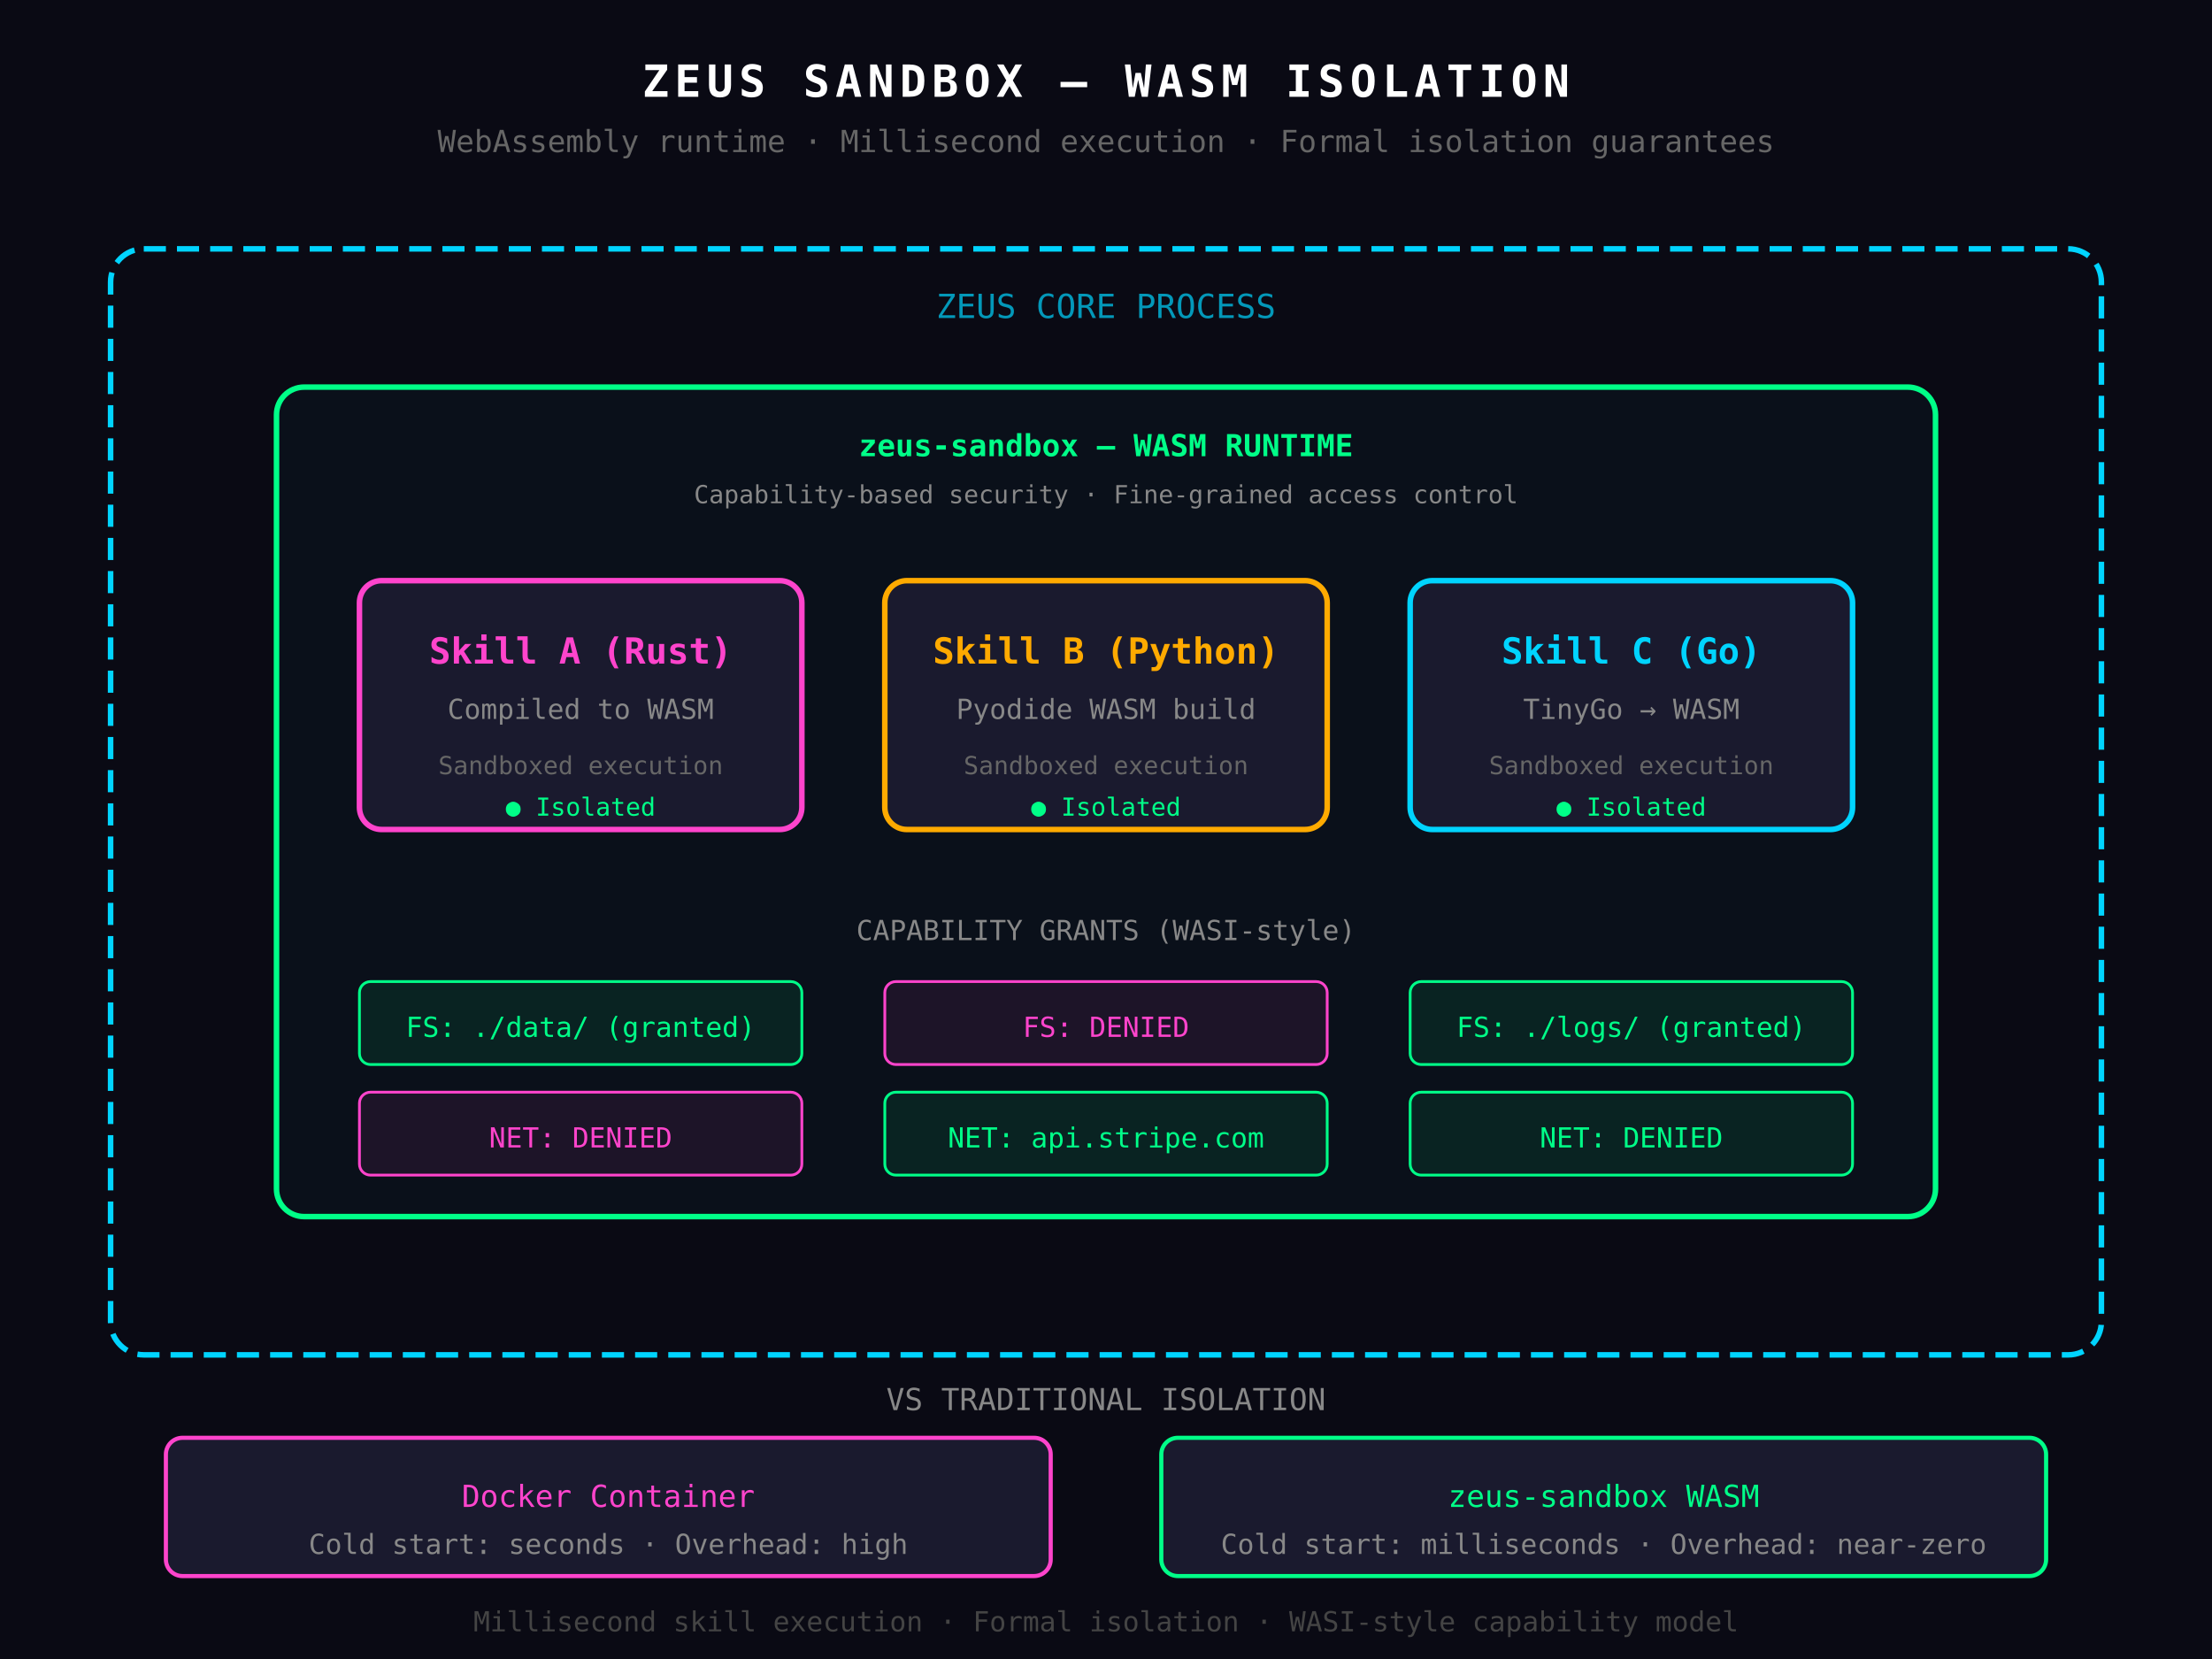
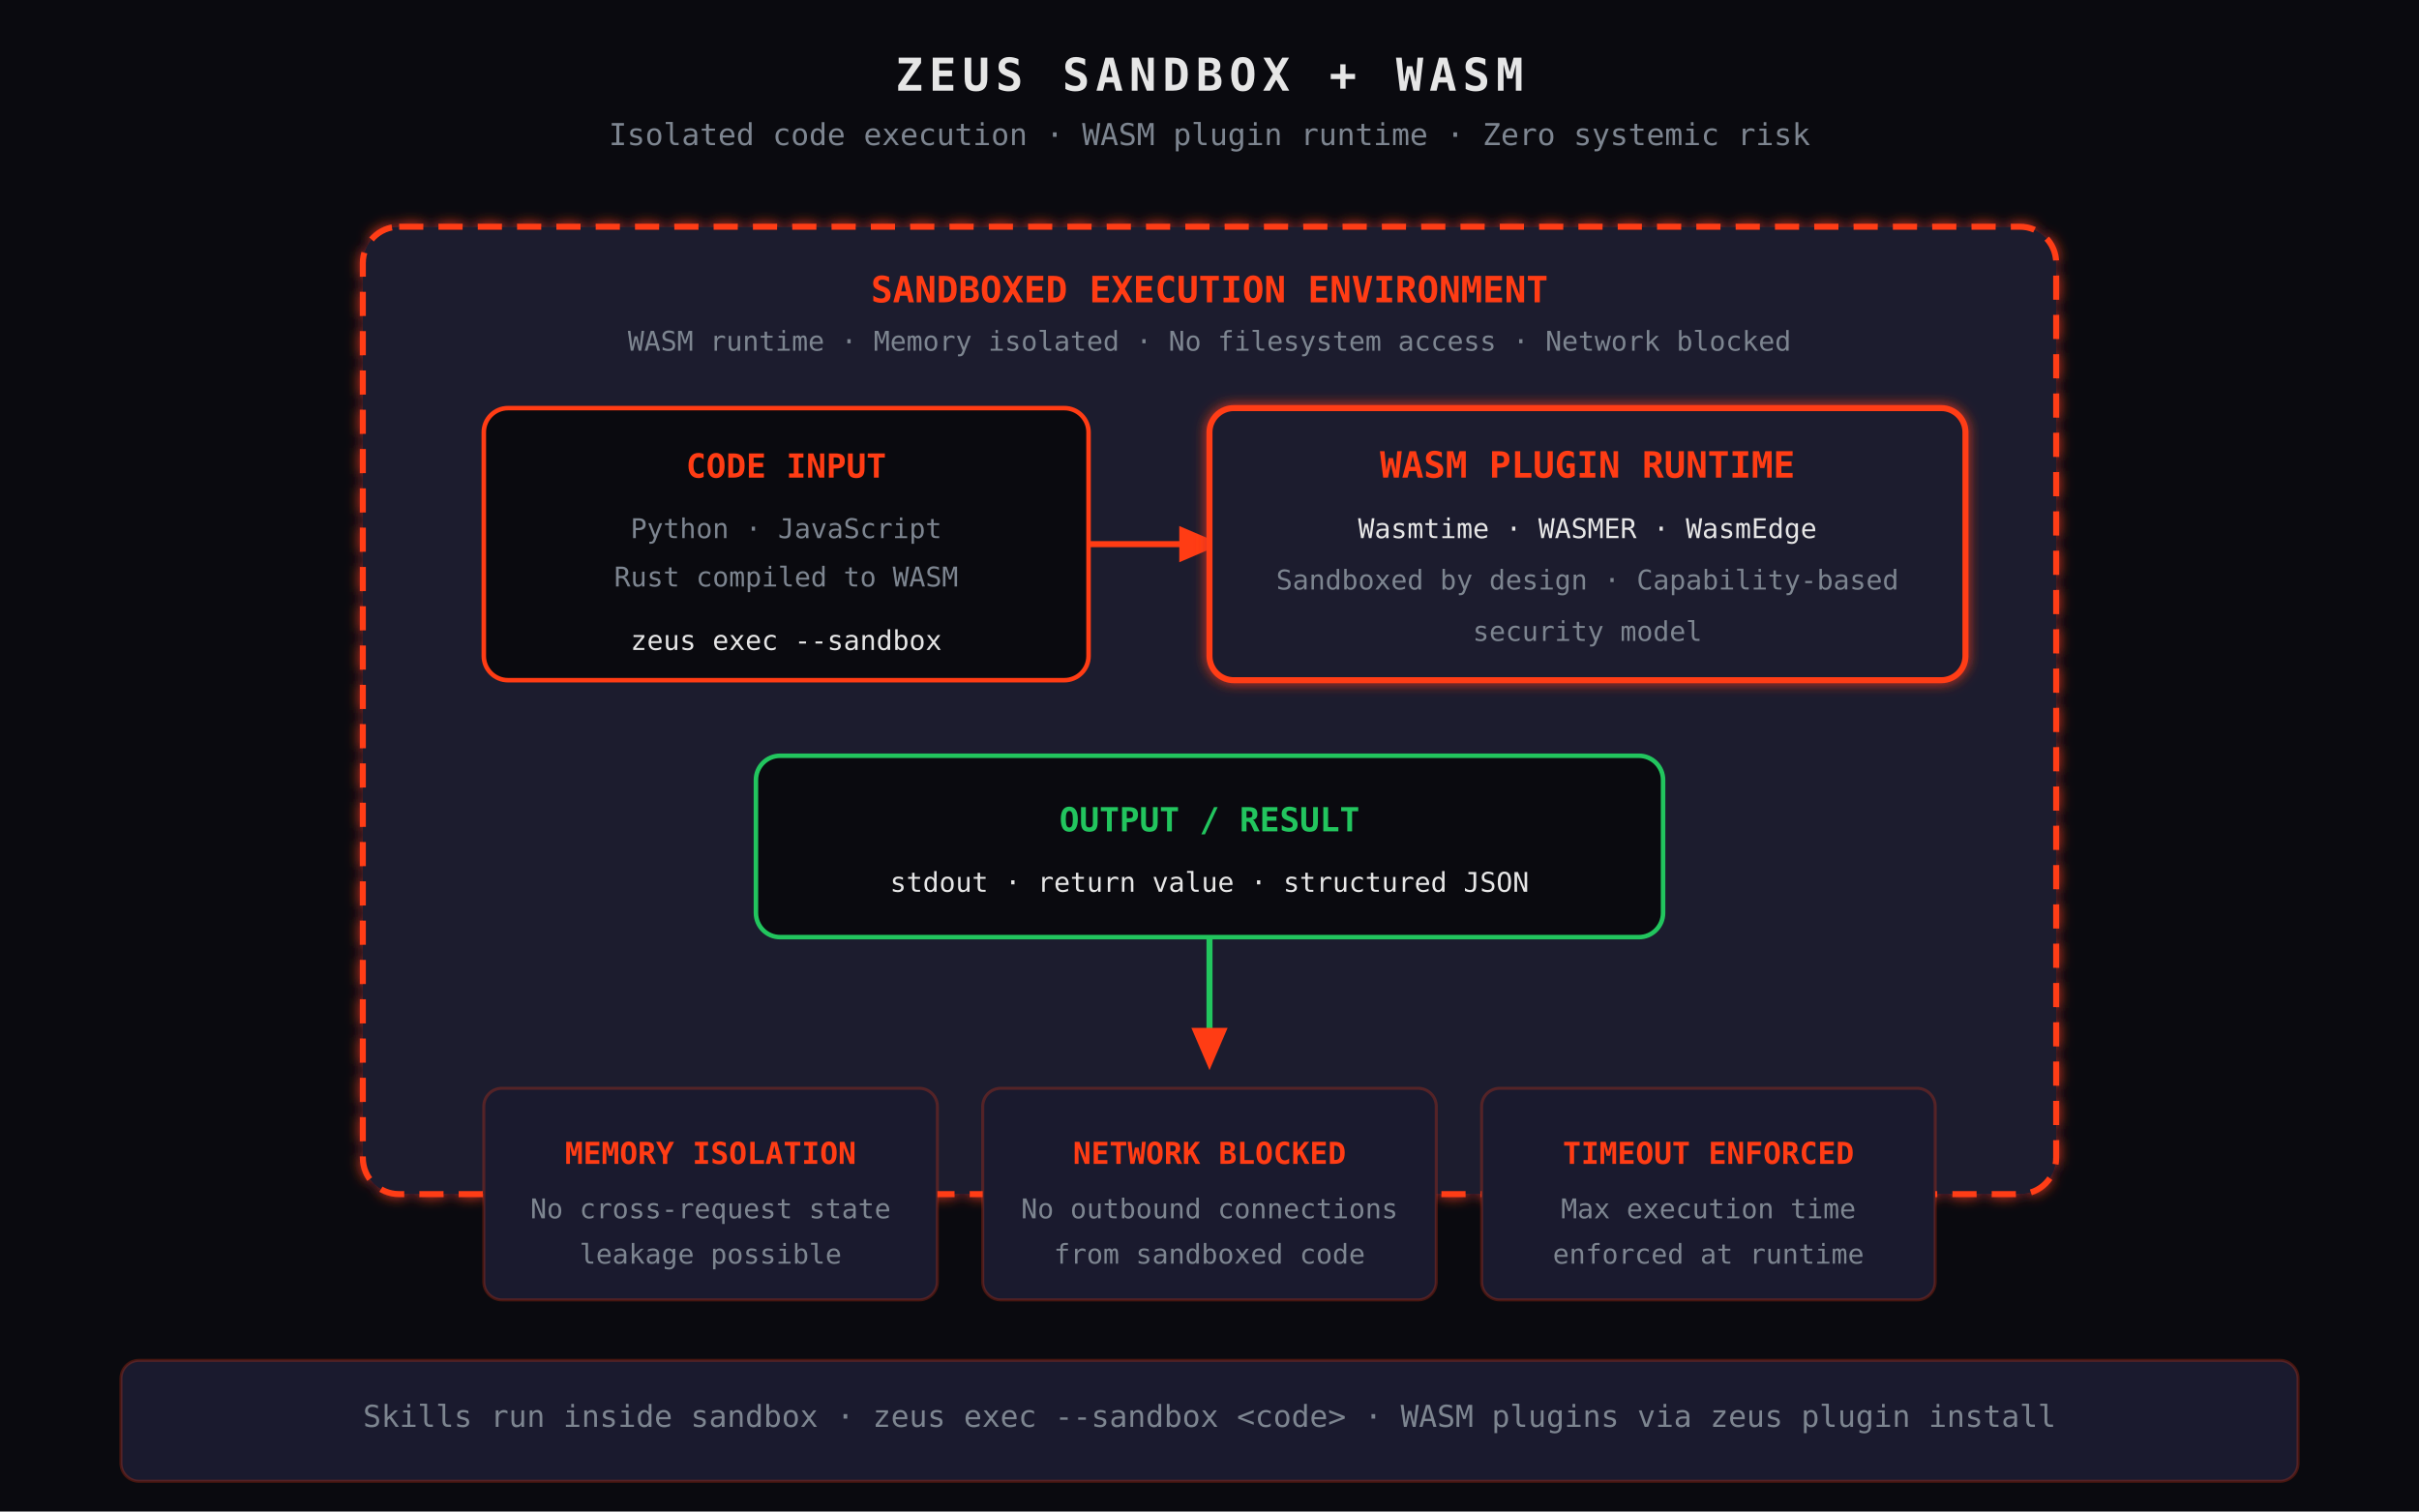
- <svg xmlns="http://www.w3.org/2000/svg" viewBox="0 0 800 600">
+ <svg xmlns="http://www.w3.org/2000/svg" viewBox="0 0 800 500">
  <defs>
-     <filter id="glow10">
+     <filter id="glow" x="-20%" y="-20%" width="140%" height="140%">
      <feGaussianBlur stdDeviation="2" result="coloredBlur" />
      <feMerge>
        <feMergeNode in="coloredBlur" />
        <feMergeNode in="SourceGraphic" />
      </feMerge>
    </filter>
+     <marker id="arrow" markerWidth="7" markerHeight="7" refX="5" refY="3" orient="auto">
+       <path d="M0,0 L0,6 L7,3 z" fill="#ff3c14" />
+     </marker>
  </defs>
-   <rect width="800" height="600" fill="#0a0a14" />
-   <text x="400" y="35" text-anchor="middle" fill="#ffffff" font-family="monospace" font-size="16" font-weight="bold" letter-spacing="2">ZEUS SANDBOX — WASM ISOLATION</text>
-   <text x="400" y="55" text-anchor="middle" fill="#666" font-family="monospace" font-size="11">WebAssembly runtime · Millisecond execution · Formal isolation guarantees</text>
-   <rect x="40" y="90" width="720" height="400" rx="12" fill="none" stroke="#00d4ff" stroke-width="2" stroke-dasharray="8,4" />
-   <text x="400" y="115" text-anchor="middle" fill="#00d4ff" font-family="monospace" font-size="12" opacity="0.7">ZEUS CORE PROCESS</text>
-   <rect x="100" y="140" width="600" height="300" rx="10" fill="rgba(0,212,255,0.03)" stroke="#00ff88" stroke-width="2" />
-   <text x="400" y="165" text-anchor="middle" fill="#00ff88" font-family="monospace" font-size="11" font-weight="bold">zeus-sandbox — WASM RUNTIME</text>
-   <text x="400" y="182" text-anchor="middle" fill="#888" font-family="monospace" font-size="9">Capability-based security · Fine-grained access control</text>
-   <rect x="130" y="210" width="160" height="90" rx="8" fill="#1a1a2e" stroke="#ff44cc" stroke-width="2" />
-   <text x="210" y="240" text-anchor="middle" fill="#ff44cc" font-family="monospace" font-size="13" font-weight="bold">Skill A (Rust)</text>
-   <text x="210" y="260" text-anchor="middle" fill="#888" font-family="monospace" font-size="10">Compiled to WASM</text>
-   <text x="210" y="280" text-anchor="middle" fill="#666" font-family="monospace" font-size="9">Sandboxed execution</text>
-   <text x="210" y="295" text-anchor="middle" fill="#00ff88" font-family="monospace" font-size="9">● Isolated</text>
-   <rect x="320" y="210" width="160" height="90" rx="8" fill="#1a1a2e" stroke="#ffaa00" stroke-width="2" />
-   <text x="400" y="240" text-anchor="middle" fill="#ffaa00" font-family="monospace" font-size="13" font-weight="bold">Skill B (Python)</text>
-   <text x="400" y="260" text-anchor="middle" fill="#888" font-family="monospace" font-size="10">Pyodide WASM build</text>
-   <text x="400" y="280" text-anchor="middle" fill="#666" font-family="monospace" font-size="9">Sandboxed execution</text>
-   <text x="400" y="295" text-anchor="middle" fill="#00ff88" font-family="monospace" font-size="9">● Isolated</text>
-   <rect x="510" y="210" width="160" height="90" rx="8" fill="#1a1a2e" stroke="#00d4ff" stroke-width="2" />
-   <text x="590" y="240" text-anchor="middle" fill="#00d4ff" font-family="monospace" font-size="13" font-weight="bold">Skill C (Go)</text>
-   <text x="590" y="260" text-anchor="middle" fill="#888" font-family="monospace" font-size="10">TinyGo → WASM</text>
-   <text x="590" y="280" text-anchor="middle" fill="#666" font-family="monospace" font-size="9">Sandboxed execution</text>
-   <text x="590" y="295" text-anchor="middle" fill="#00ff88" font-family="monospace" font-size="9">● Isolated</text>
-   <text x="400" y="340" text-anchor="middle" fill="#888" font-family="monospace" font-size="10">CAPABILITY GRANTS (WASI-style)</text>
-   <rect x="130" y="355" width="160" height="30" rx="4" fill="rgba(0,255,136,0.08)" stroke="#00ff88" stroke-width="1" />
-   <text x="210" y="375" text-anchor="middle" fill="#00ff88" font-family="monospace" font-size="10">FS: ./data/  (granted)</text>
-   <rect x="320" y="355" width="160" height="30" rx="4" fill="rgba(255,68,204,0.08)" stroke="#ff44cc" stroke-width="1" />
-   <text x="400" y="375" text-anchor="middle" fill="#ff44cc" font-family="monospace" font-size="10">FS: DENIED</text>
-   <rect x="510" y="355" width="160" height="30" rx="4" fill="rgba(0,255,136,0.08)" stroke="#00ff88" stroke-width="1" />
-   <text x="590" y="375" text-anchor="middle" fill="#00ff88" font-family="monospace" font-size="10">FS: ./logs/  (granted)</text>
-   <rect x="130" y="395" width="160" height="30" rx="4" fill="rgba(255,68,204,0.08)" stroke="#ff44cc" stroke-width="1" />
-   <text x="210" y="415" text-anchor="middle" fill="#ff44cc" font-family="monospace" font-size="10">NET: DENIED</text>
-   <rect x="320" y="395" width="160" height="30" rx="4" fill="rgba(0,255,136,0.08)" stroke="#00ff88" stroke-width="1" />
-   <text x="400" y="415" text-anchor="middle" fill="#00ff88" font-family="monospace" font-size="10">NET: api.stripe.com</text>
-   <rect x="510" y="395" width="160" height="30" rx="4" fill="rgba(0,255,136,0.08)" stroke="#00ff88" stroke-width="1" />
-   <text x="590" y="415" text-anchor="middle" fill="#00ff88" font-family="monospace" font-size="10">NET: DENIED</text>
-   <text x="400" y="510" text-anchor="middle" fill="#888" font-family="monospace" font-size="11">VS TRADITIONAL ISOLATION</text>
-   <rect x="60" y="520" width="320" height="50" rx="6" fill="#1a1a2e" stroke="#ff44cc" stroke-width="1.5" />
-   <text x="220" y="545" text-anchor="middle" fill="#ff44cc" font-family="monospace" font-size="11">Docker Container</text>
-   <text x="220" y="562" text-anchor="middle" fill="#888" font-family="monospace" font-size="10">Cold start: seconds · Overhead: high</text>
-   <rect x="420" y="520" width="320" height="50" rx="6" fill="#1a1a2e" stroke="#00ff88" stroke-width="1.5" />
-   <text x="580" y="545" text-anchor="middle" fill="#00ff88" font-family="monospace" font-size="11">zeus-sandbox WASM</text>
-   <text x="580" y="562" text-anchor="middle" fill="#888" font-family="monospace" font-size="10">Cold start: milliseconds · Overhead: near-zero</text>
-   <text x="400" y="590" text-anchor="middle" fill="#444" font-family="monospace" font-size="10">Millisecond skill execution · Formal isolation · WASI-style capability model</text>
+   <rect width="800" height="500" fill="#0a0a0f" />
+   <text x="400" y="30" text-anchor="middle" fill="#e6e6e6" font-family="monospace" font-size="15" font-weight="bold" letter-spacing="2">ZEUS SANDBOX + WASM</text>
+   <text x="400" y="48" text-anchor="middle" fill="#7d8590" font-family="monospace" font-size="10">Isolated code execution · WASM plugin runtime · Zero systemic risk</text>
+   <rect x="120" y="75" width="560" height="320" rx="12" fill="#1a1a2e" stroke="#ff3c14" stroke-width="2" stroke-dasharray="8,5" filter="url(#glow)" />
+   <text x="400" y="100" text-anchor="middle" fill="#ff3c14" font-family="monospace" font-size="12" font-weight="bold">SANDBOXED EXECUTION ENVIRONMENT</text>
+   <text x="400" y="116" text-anchor="middle" fill="#7d8590" font-family="monospace" font-size="9">WASM runtime · Memory isolated · No filesystem access · Network blocked</text>
+   <rect x="160" y="135" width="200" height="90" rx="8" fill="#0a0a0f" stroke="#ff3c14" stroke-width="1.5" />
+   <text x="260" y="158" text-anchor="middle" fill="#ff3c14" font-family="monospace" font-size="11" font-weight="bold">CODE INPUT</text>
+   <text x="260" y="178" text-anchor="middle" fill="#7d8590" font-family="monospace" font-size="9">Python · JavaScript</text>
+   <text x="260" y="194" text-anchor="middle" fill="#7d8590" font-family="monospace" font-size="9">Rust compiled to WASM</text>
+   <text x="260" y="215" text-anchor="middle" fill="#e6e6e6" font-family="monospace" font-size="9">zeus exec --sandbox</text>
+   <line x1="360" y1="180" x2="400" y2="180" stroke="#ff3c14" stroke-width="2" marker-end="url(#arrow)" />
+   <rect x="400" y="135" width="250" height="90" rx="8" fill="#1a1a2e" stroke="#ff3c14" stroke-width="2" filter="url(#glow)" />
+   <text x="525" y="158" text-anchor="middle" fill="#ff3c14" font-family="monospace" font-size="12" font-weight="bold">WASM PLUGIN RUNTIME</text>
+   <text x="525" y="178" text-anchor="middle" fill="#e6e6e6" font-family="monospace" font-size="9">Wasmtime · WASMER · WasmEdge</text>
+   <text x="525" y="195" text-anchor="middle" fill="#7d8590" font-family="monospace" font-size="9">Sandboxed by design · Capability-based</text>
+   <text x="525" y="212" text-anchor="middle" fill="#7d8590" font-family="monospace" font-size="9">security model</text>
+   <rect x="250" y="250" width="300" height="60" rx="8" fill="#0a0a0f" stroke="#22c55e" stroke-width="1.5" />
+   <text x="400" y="275" text-anchor="middle" fill="#22c55e" font-family="monospace" font-size="11" font-weight="bold">OUTPUT / RESULT</text>
+   <text x="400" y="295" text-anchor="middle" fill="#e6e6e6" font-family="monospace" font-size="9">stdout · return value · structured JSON</text>
+   <line x1="400" y1="310" x2="400" y2="350" stroke="#22c55e" stroke-width="2" marker-end="url(#arrow)" />
+   <rect x="160" y="360" width="150" height="70" rx="6" fill="#1a1a2e" stroke="rgba(255,60,20,0.25)" stroke-width="1" />
+   <text x="235" y="385" text-anchor="middle" fill="#ff3c14" font-family="monospace" font-size="10" font-weight="bold">MEMORY ISOLATION</text>
+   <text x="235" y="403" text-anchor="middle" fill="#7d8590" font-family="monospace" font-size="9">No cross-request state</text>
+   <text x="235" y="418" text-anchor="middle" fill="#7d8590" font-family="monospace" font-size="9">leakage possible</text>
+   <rect x="325" y="360" width="150" height="70" rx="6" fill="#1a1a2e" stroke="rgba(255,60,20,0.25)" stroke-width="1" />
+   <text x="400" y="385" text-anchor="middle" fill="#ff3c14" font-family="monospace" font-size="10" font-weight="bold">NETWORK BLOCKED</text>
+   <text x="400" y="403" text-anchor="middle" fill="#7d8590" font-family="monospace" font-size="9">No outbound connections</text>
+   <text x="400" y="418" text-anchor="middle" fill="#7d8590" font-family="monospace" font-size="9">from sandboxed code</text>
+   <rect x="490" y="360" width="150" height="70" rx="6" fill="#1a1a2e" stroke="rgba(255,60,20,0.25)" stroke-width="1" />
+   <text x="565" y="385" text-anchor="middle" fill="#ff3c14" font-family="monospace" font-size="10" font-weight="bold">TIMEOUT ENFORCED</text>
+   <text x="565" y="403" text-anchor="middle" fill="#7d8590" font-family="monospace" font-size="9">Max execution time</text>
+   <text x="565" y="418" text-anchor="middle" fill="#7d8590" font-family="monospace" font-size="9">enforced at runtime</text>
+   <rect x="40" y="450" width="720" height="40" rx="6" fill="#1a1a2e" stroke="rgba(255,60,20,0.25)" stroke-width="1" />
+   <text x="400" y="472" text-anchor="middle" fill="#7d8590" font-family="monospace" font-size="10">Skills run inside sandbox · zeus exec --sandbox &lt;code&gt; · WASM plugins via zeus plugin install</text>
</svg>
